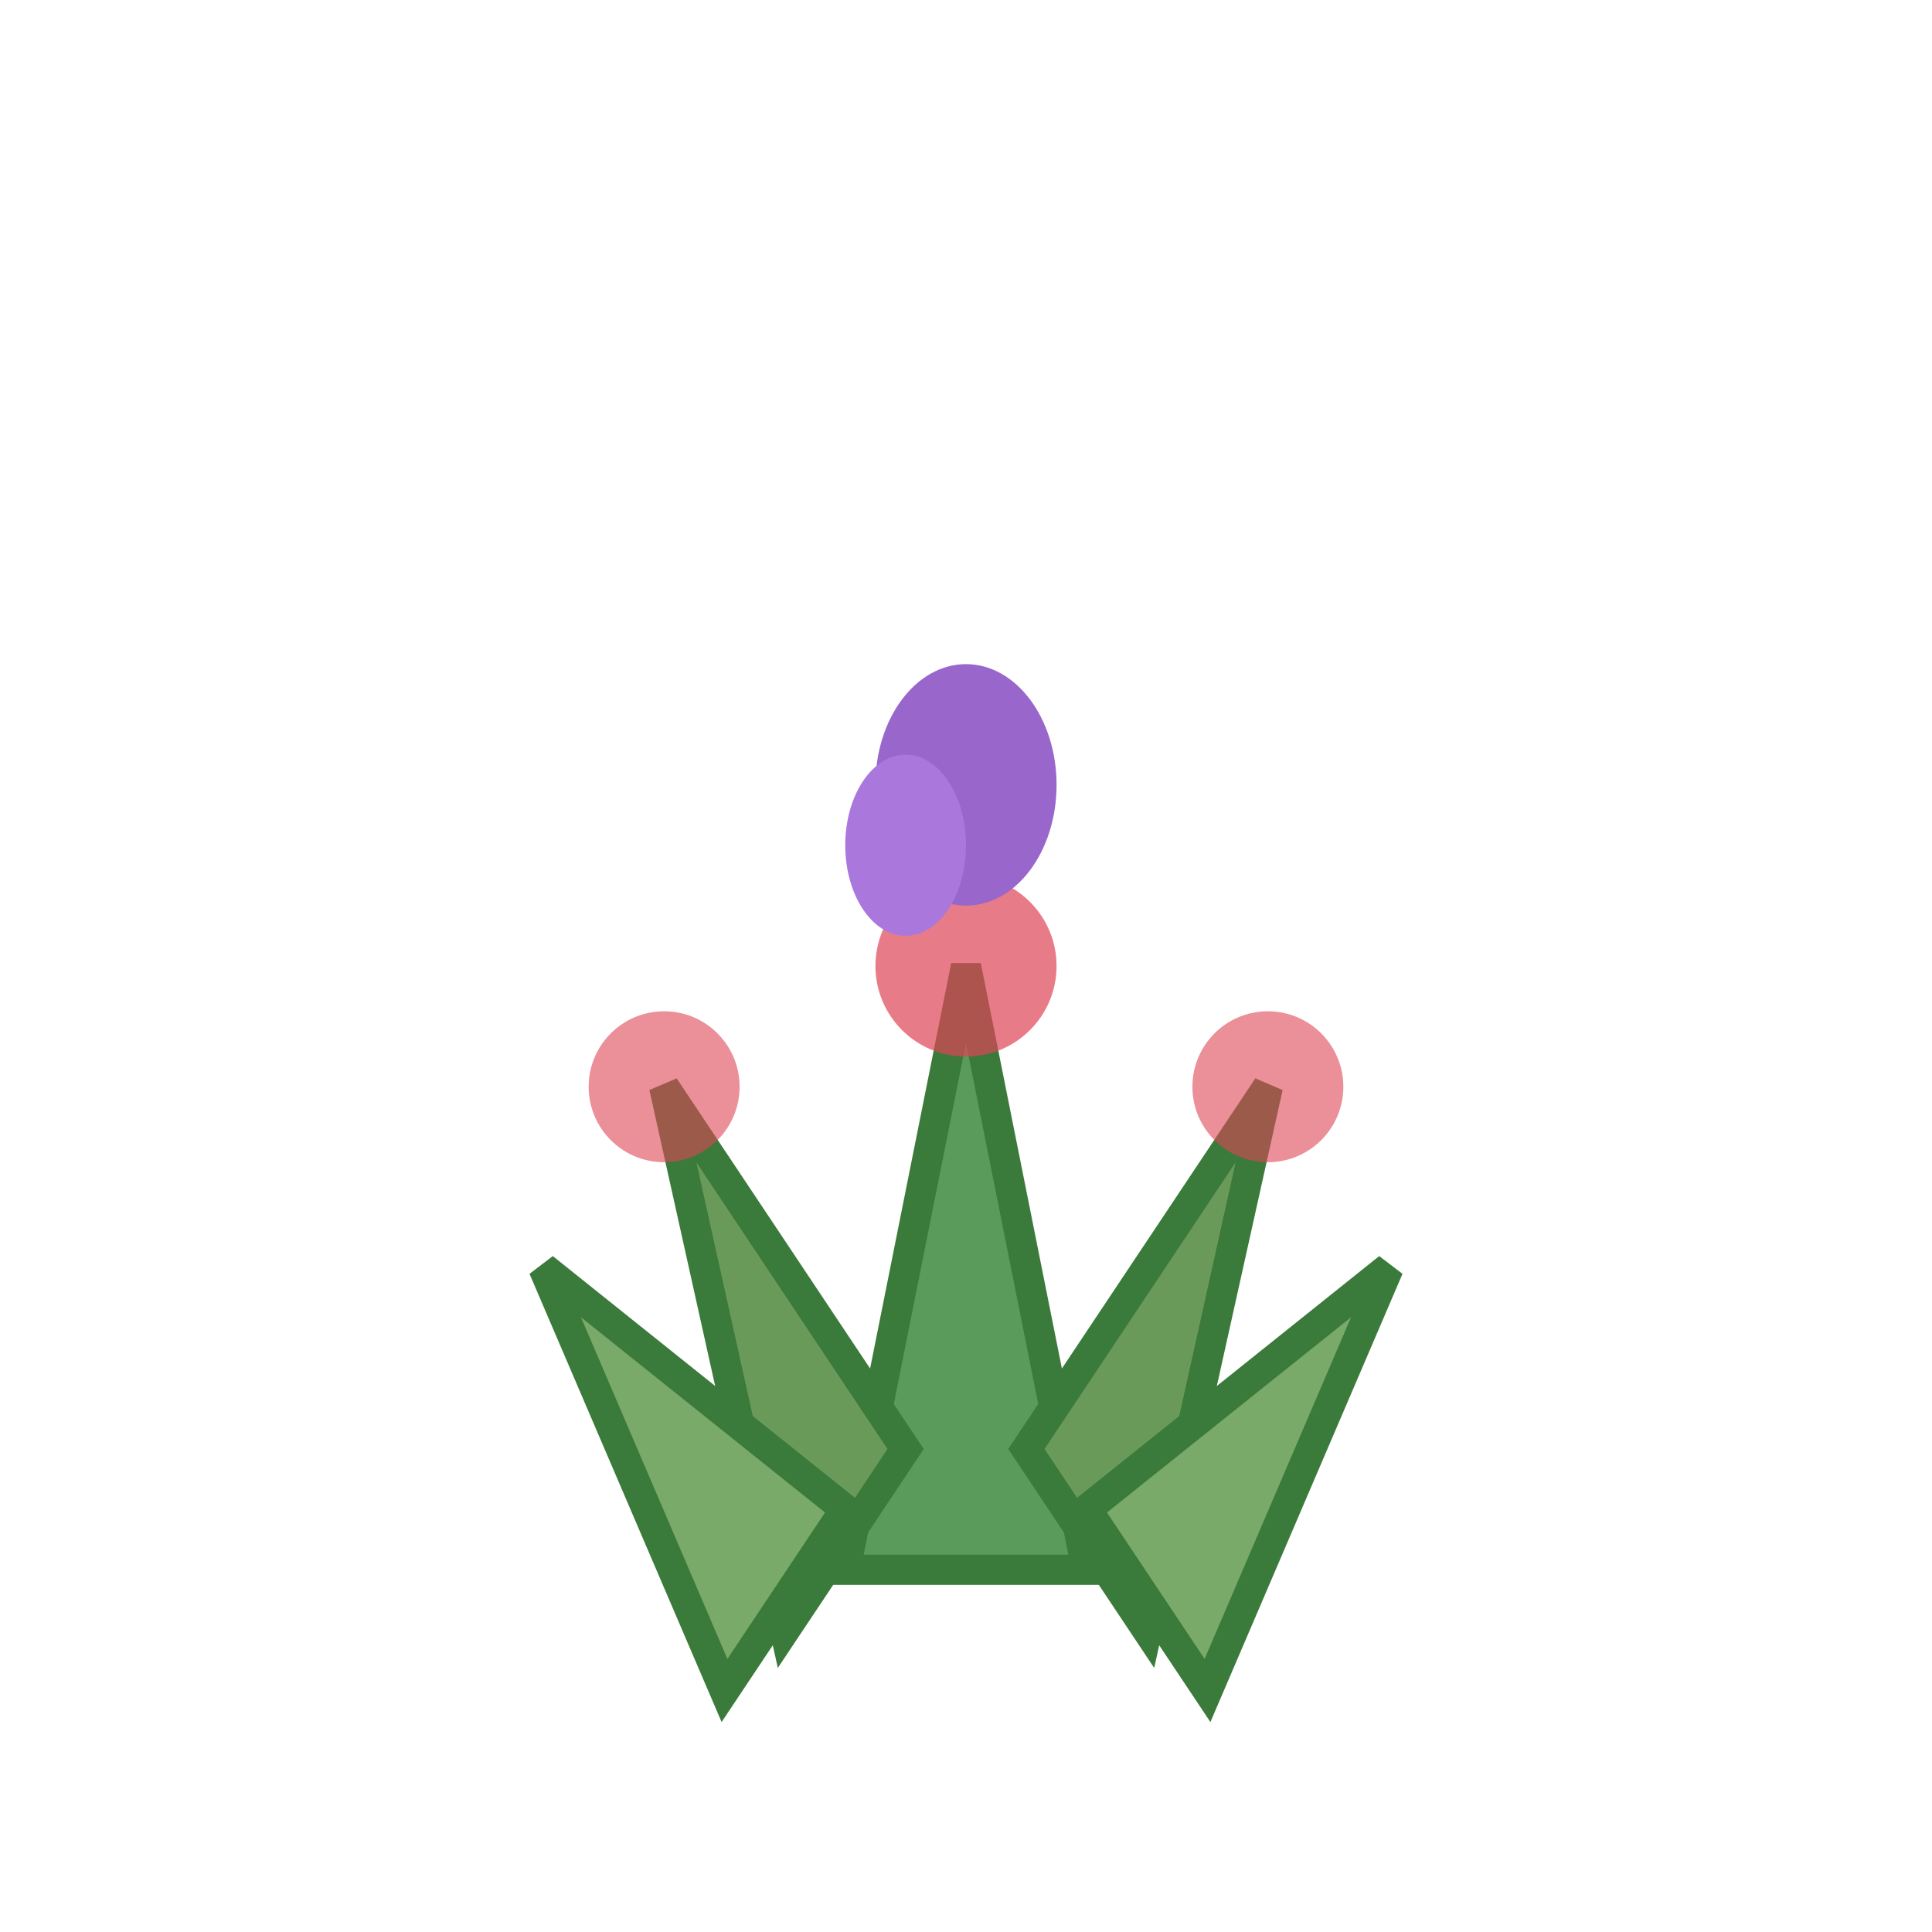
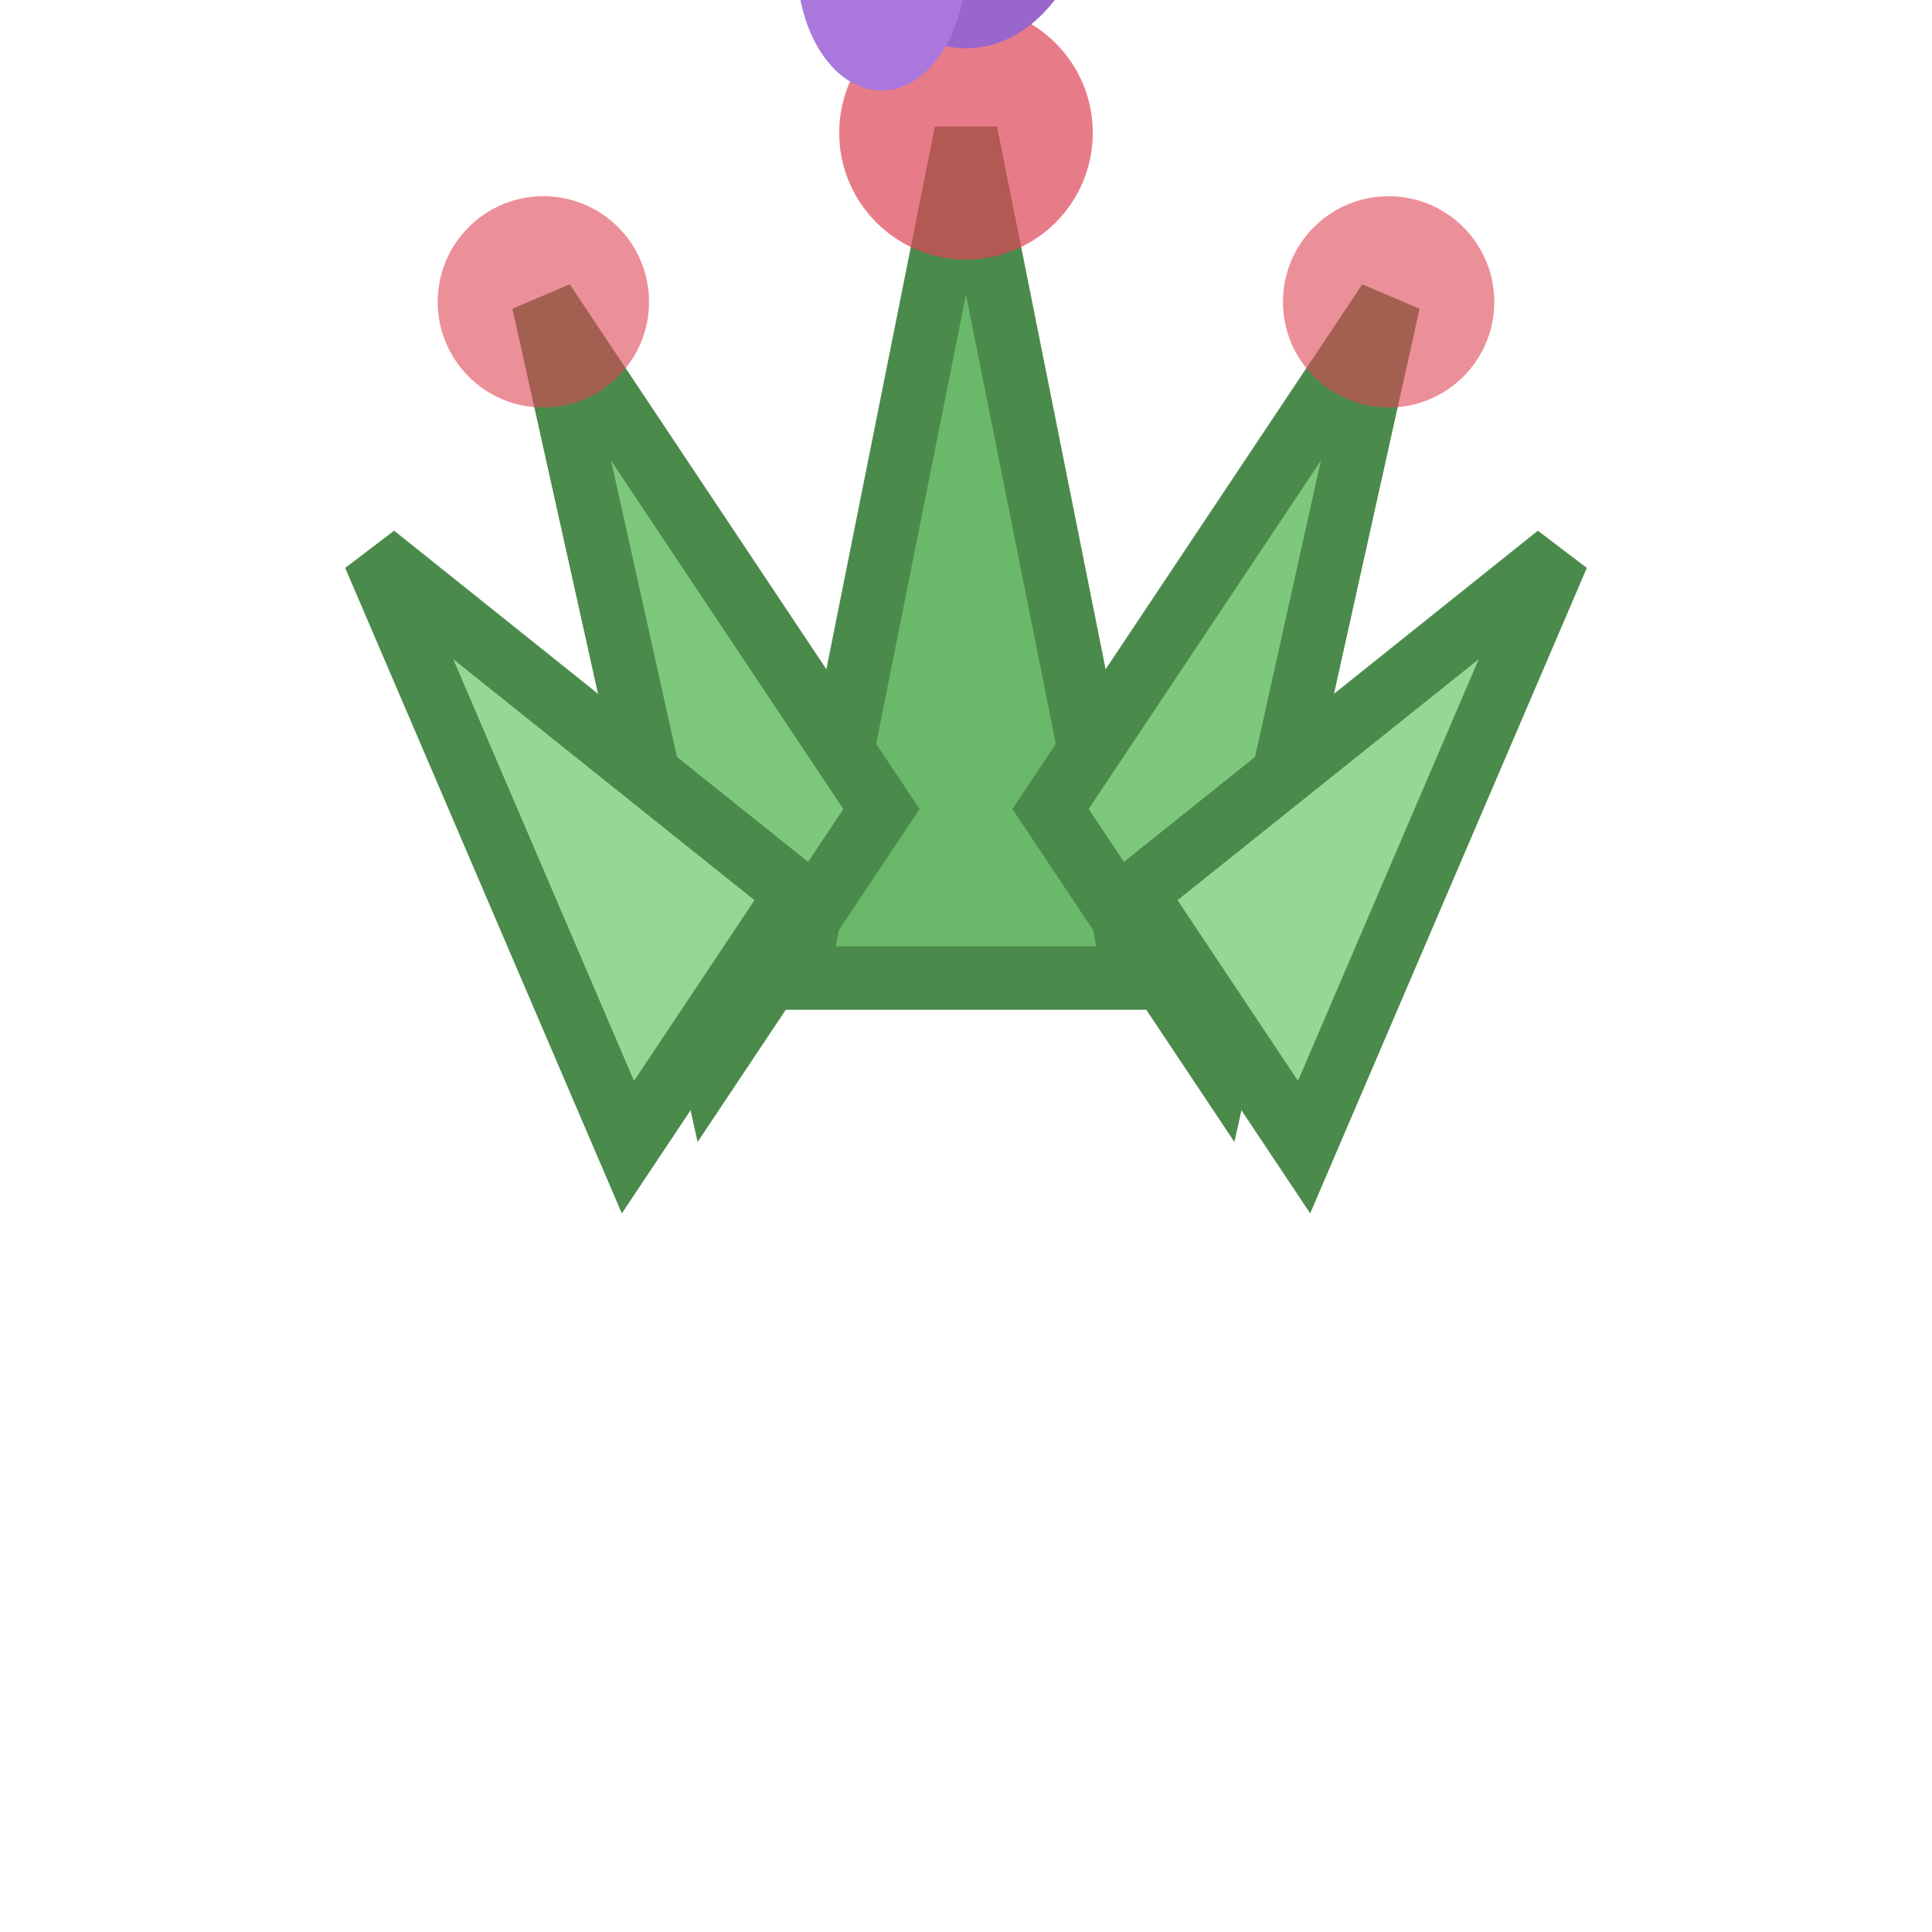
<svg xmlns="http://www.w3.org/2000/svg" viewBox="0 0 64 64" width="64" height="64">
-   <g transform="translate(32,56)">
-     <polygon points="0,-24 -4,-4 4,-4" fill="#5a9a5a" stroke="#3a7a3a" stroke-width="1" />
-     <polygon points="-10,-20 -6,-2 -2,-8" fill="#6a9a5a" stroke="#3a7a3a" stroke-width="1" />
-     <polygon points="10,-20 6,-2 2,-8" fill="#6a9a5a" stroke="#3a7a3a" stroke-width="1" />
-     <polygon points="-14,-14 -8,0 -4,-6" fill="#7aaa6a" stroke="#3a7a3a" stroke-width="1" />
-     <polygon points="14,-14 8,0 4,-6" fill="#7aaa6a" stroke="#3a7a3a" stroke-width="1" />
+   <g transform="translate(32,38) scale(1.4)">
+     <polygon points="0,-24 -4,-4 4,-4" fill="#6ab86a" stroke="#4a8a4a" stroke-width="1.5" />
+     <polygon points="-10,-20 -6,-2 -2,-8" fill="#7ec87e" stroke="#4a8a4a" stroke-width="1.5" />
+     <polygon points="10,-20 6,-2 2,-8" fill="#7ec87e" stroke="#4a8a4a" stroke-width="1.5" />
+     <polygon points="-14,-14 -8,0 -4,-6" fill="#95d895" stroke="#4a8a4a" stroke-width="1.5" />
+     <polygon points="14,-14 8,0 4,-6" fill="#95d895" stroke="#4a8a4a" stroke-width="1.5" />
    <circle cx="0" cy="-24" r="3" fill="#dd4455" opacity="0.7" />
    <circle cx="-10" cy="-20" r="2.5" fill="#dd4455" opacity="0.6" />
    <circle cx="10" cy="-20" r="2.5" fill="#dd4455" opacity="0.6" />
    <ellipse cx="0" cy="-30" rx="3" ry="4" fill="#9966cc" />
    <ellipse cx="-2" cy="-28" rx="2" ry="3" fill="#aa77dd" />
  </g>
</svg>
